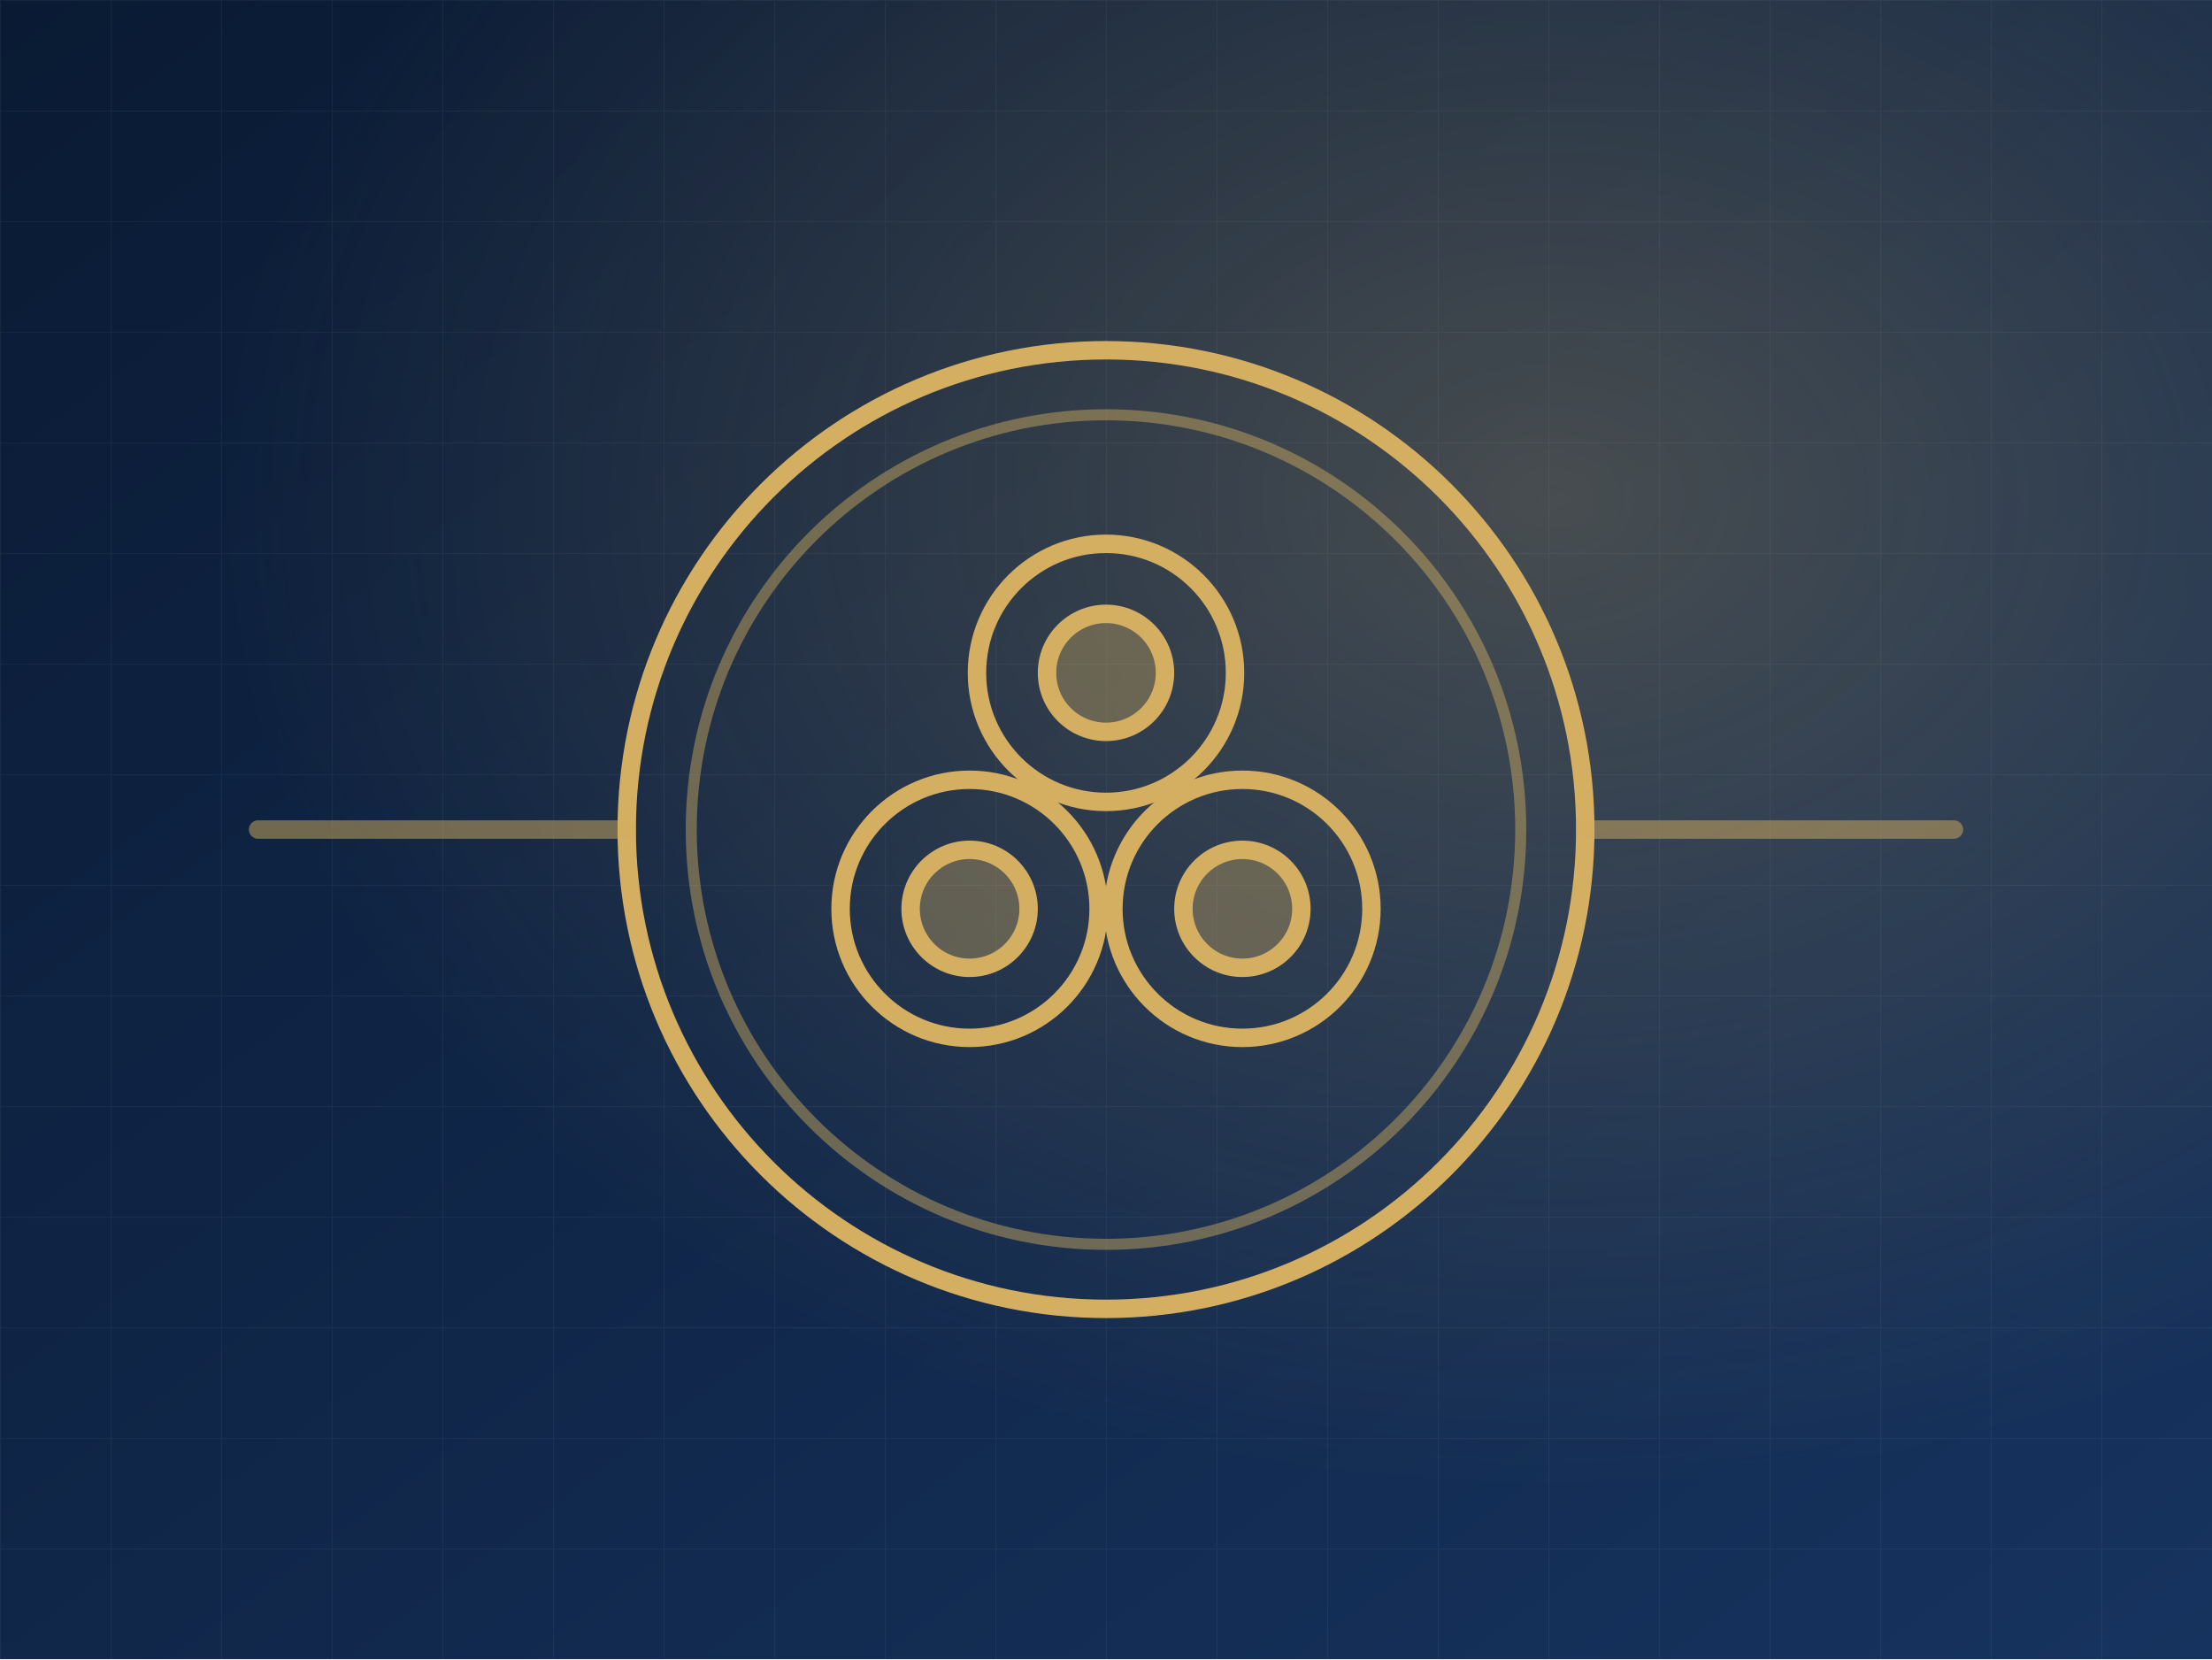
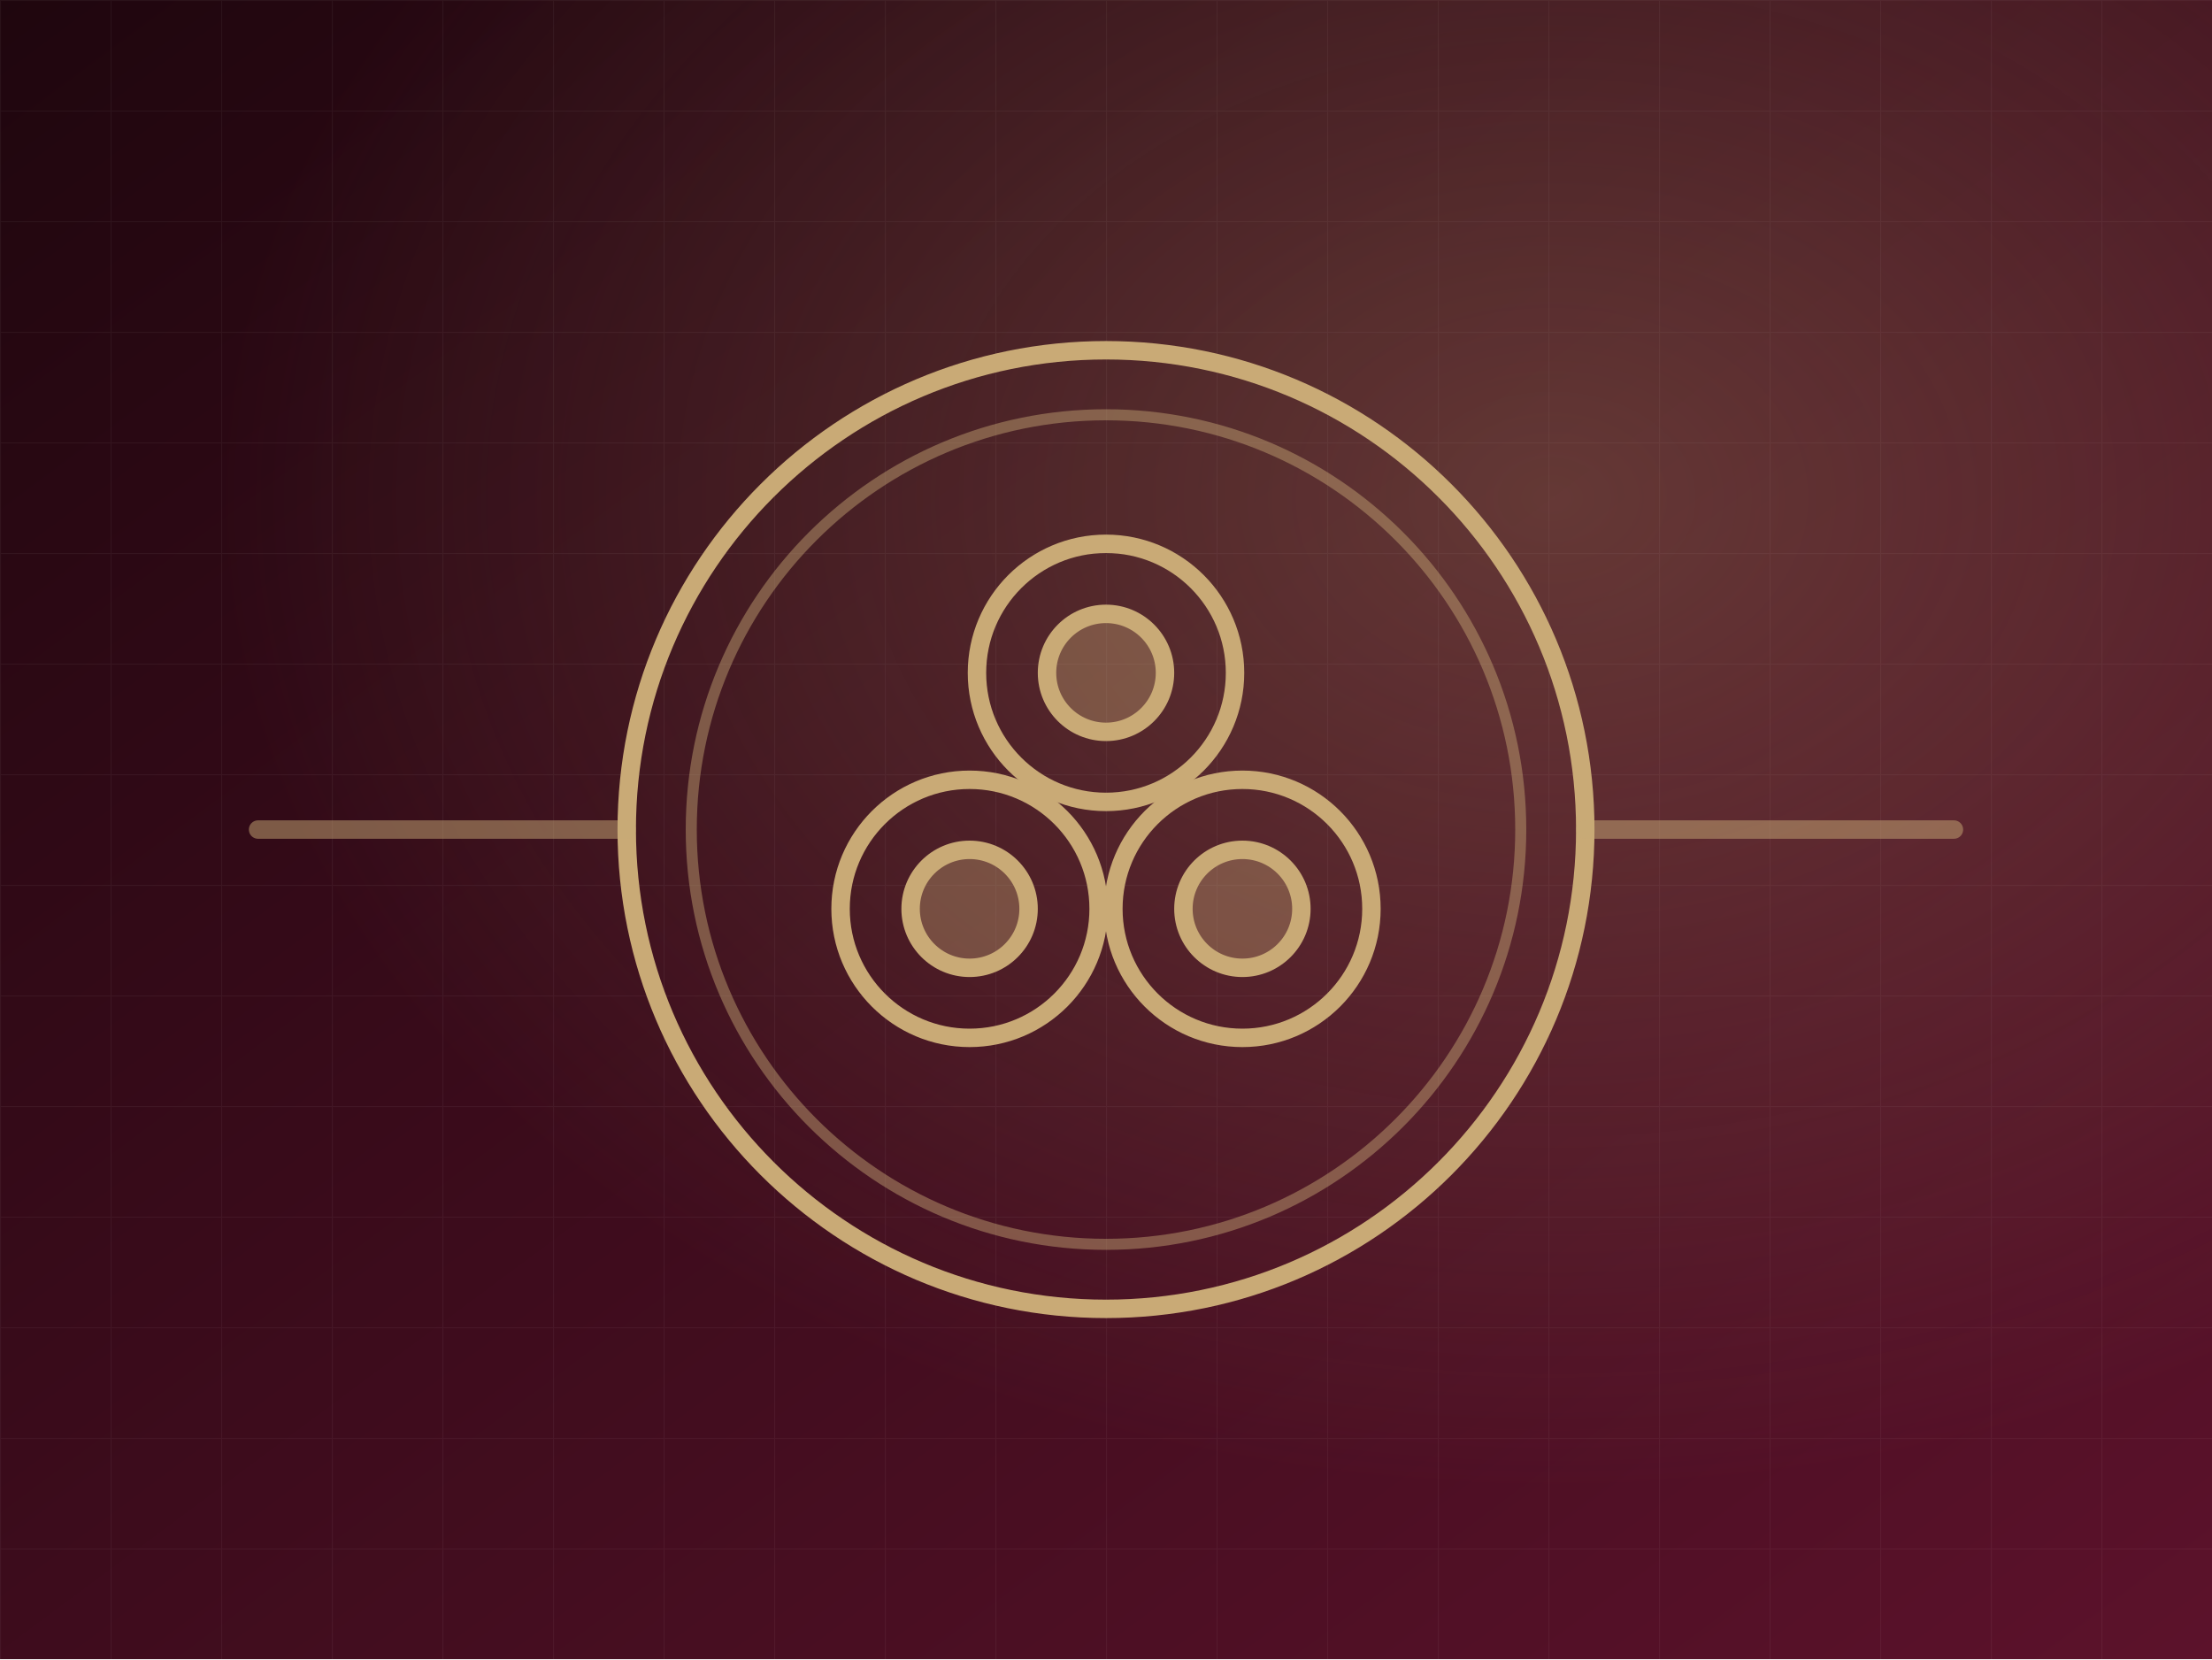
<svg xmlns="http://www.w3.org/2000/svg" viewBox="0 0 1200 900">
  <defs>
    <linearGradient id="bg" x1="0" y1="0" x2="1" y2="1">
-       <stop offset="0" stop-color="#0a1a33" />
-       <stop offset="1" stop-color="#16335f" />
+       <stop offset="0" stop-color="#1f060e" />
+       <stop offset="1" stop-color="#5c122b" />
    </linearGradient>
    <radialGradient id="glow" cx=".7" cy=".3" r=".6">
-       <stop offset="0" stop-color="#d4af61" stop-opacity=".28" />
-       <stop offset="1" stop-color="#d4af61" stop-opacity="0" />
+       <stop offset="0" stop-color="#c9aa76" stop-opacity=".28" />
+       <stop offset="1" stop-color="#c9aa76" stop-opacity="0" />
    </radialGradient>
    <pattern id="grid" width="60" height="60" patternUnits="userSpaceOnUse">
      <path d="M60 0H0v60" fill="none" stroke="#fff" stroke-opacity=".05" />
    </pattern>
  </defs>
  <rect width="1200" height="900" fill="url(#bg)" />
  <rect width="1200" height="900" fill="url(#grid)" />
  <rect width="1200" height="900" fill="url(#glow)" />
-   <g fill="none" stroke="#d4af61" stroke-width="10" stroke-linecap="round" stroke-linejoin="round">
+   <g fill="none" stroke="#c9aa76" stroke-width="10" stroke-linecap="round" stroke-linejoin="round">
    <circle cx="600" cy="450" r="260" />
    <circle cx="600" cy="450" r="225" stroke-opacity=".45" stroke-width="6" />
    <circle cx="600" cy="365" r="70" />
    <circle cx="526" cy="493" r="70" />
    <circle cx="674" cy="493" r="70" />
-     <circle cx="600" cy="365" r="32" fill="#d4af61" fill-opacity=".35" />
-     <circle cx="526" cy="493" r="32" fill="#d4af61" fill-opacity=".35" />
-     <circle cx="674" cy="493" r="32" fill="#d4af61" fill-opacity=".35" />
+     <circle cx="600" cy="365" r="32" fill="#c9aa76" fill-opacity=".35" />
+     <circle cx="526" cy="493" r="32" fill="#c9aa76" fill-opacity=".35" />
+     <circle cx="674" cy="493" r="32" fill="#c9aa76" fill-opacity=".35" />
    <path d="M860 450h200M140 450h200" stroke-opacity=".5" />
  </g>
</svg>
